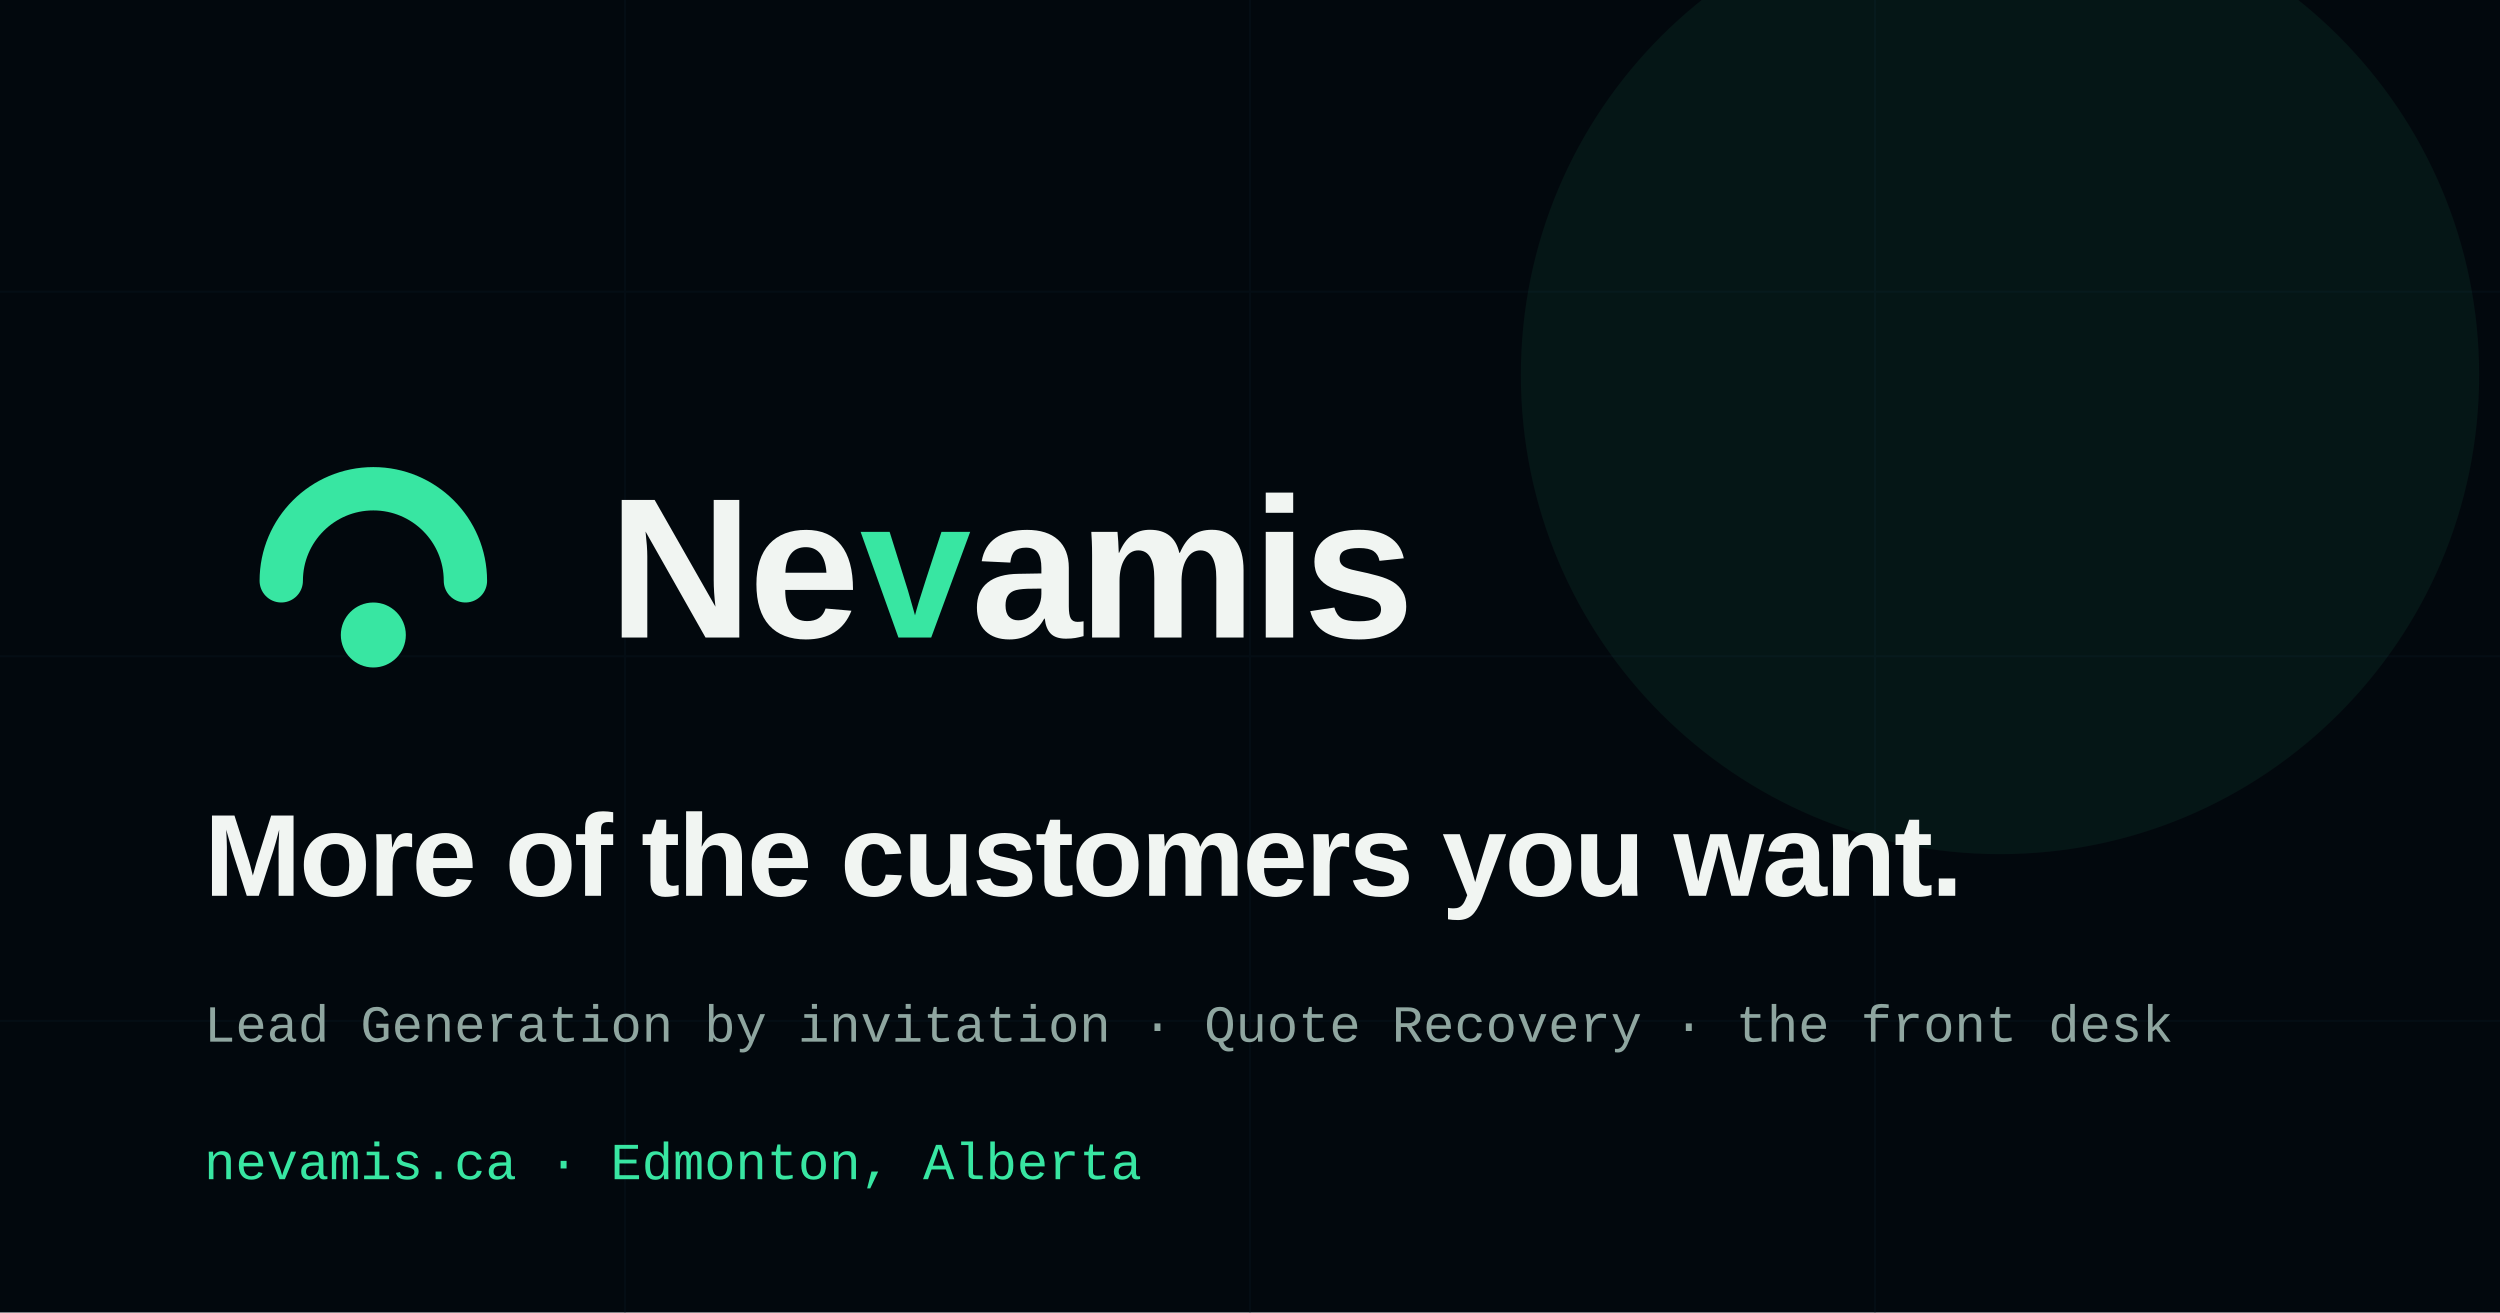
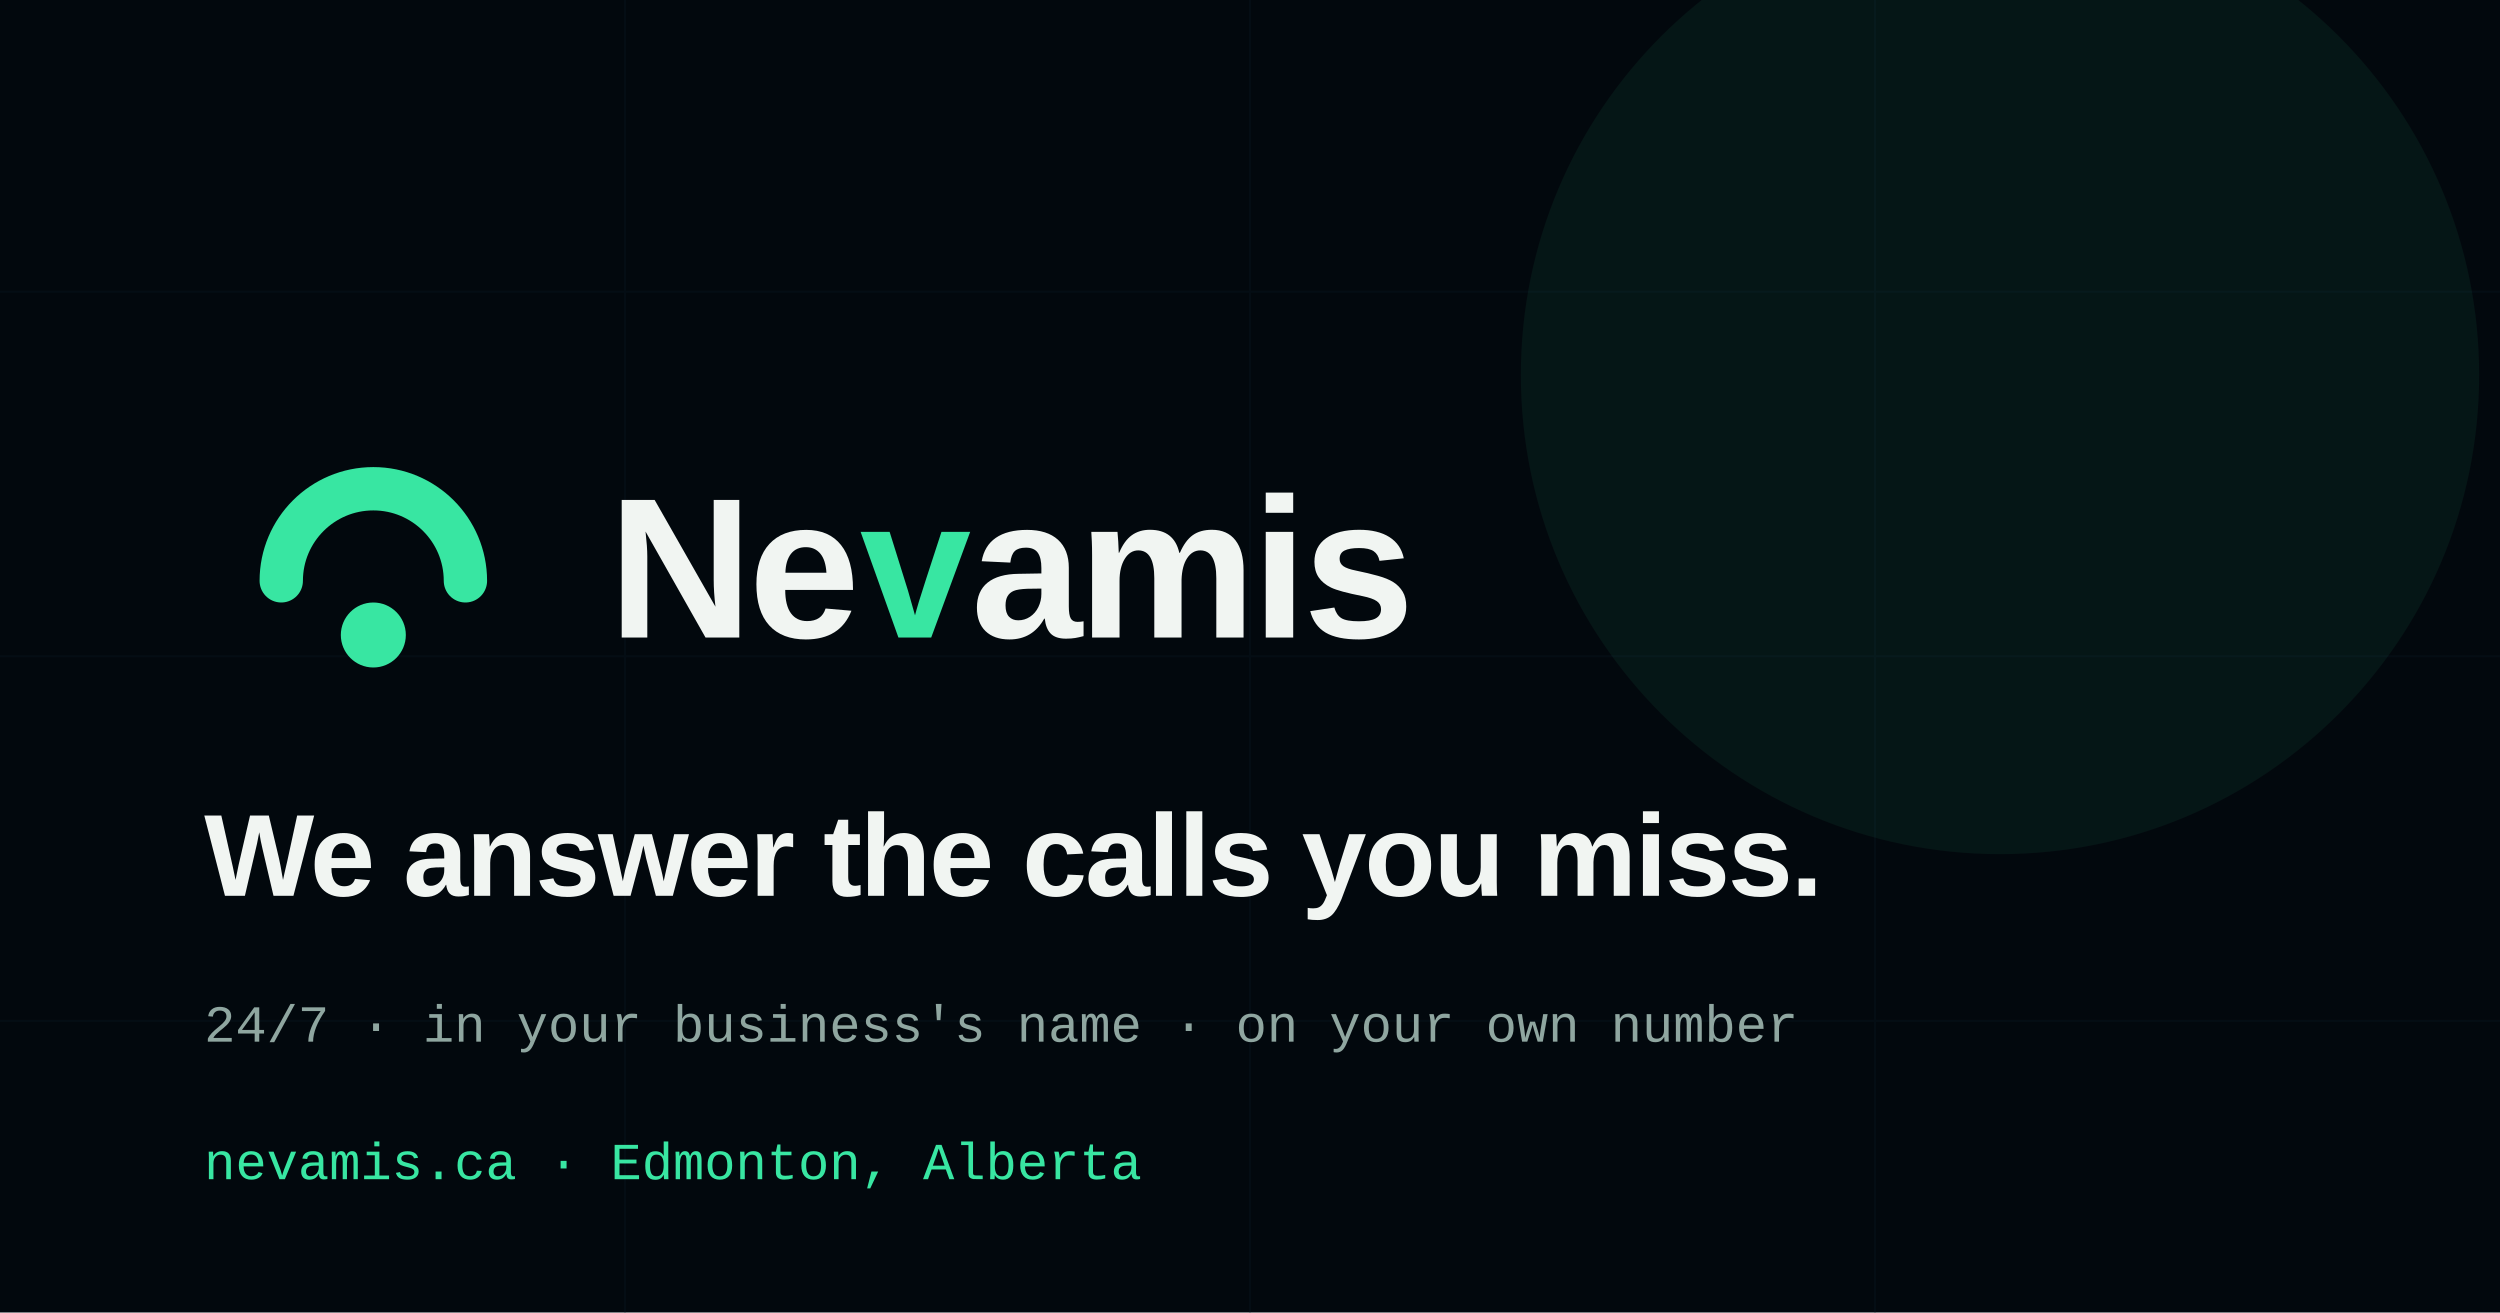
<svg xmlns="http://www.w3.org/2000/svg" width="1200" height="630" viewBox="0 0 1200 630">
  <rect width="1200" height="630" fill="#02080D" />
  <g opacity="0.35">
    <line x1="0" y1="140" x2="1200" y2="140" stroke="#0A1621" stroke-width="1" />
    <line x1="0" y1="315" x2="1200" y2="315" stroke="#0A1621" stroke-width="1" />
    <line x1="0" y1="490" x2="1200" y2="490" stroke="#0A1621" stroke-width="1" />
    <line x1="300" y1="0" x2="300" y2="630" stroke="#0A1621" stroke-width="1" />
    <line x1="600" y1="0" x2="600" y2="630" stroke="#0A1621" stroke-width="1" />
    <line x1="900" y1="0" x2="900" y2="630" stroke="#0A1621" stroke-width="1" />
  </g>
  <circle cx="960" cy="180" r="230" fill="#38E6A2" opacity="0.06" />
  <g transform="translate(96, 180) scale(2.6)">
    <path d="M 15 38 A 17 17 0 0 1 49 38" stroke="#38E6A2" stroke-width="8" stroke-linecap="round" fill="none" />
    <circle cx="32" cy="48" r="6" fill="#38E6A2" />
  </g>
  <text x="292" y="306" font-family="'Bricolage Grotesque', 'Atkinson Hyperlegible', Arial, sans-serif" font-weight="800" font-size="96" letter-spacing="-2" fill="#F1F5F2">Ne<tspan fill="#38E6A2">v</tspan>amis</text>
-   <text x="98" y="430" font-family="'Bricolage Grotesque', 'Atkinson Hyperlegible', Arial, sans-serif" font-weight="700" font-size="56" letter-spacing="-1" fill="#F1F5F2">More of the customers you want.</text>
-   <text x="98" y="500" font-family="'Spline Sans Mono', 'Courier New', monospace" font-size="25" fill="#8FA6A0">Lead Generation by invitation · Quote Recovery · the front desk</text>
+   <text x="98" y="430" font-family="'Bricolage Grotesque', 'Atkinson Hyperlegible', Arial, sans-serif" font-weight="700" font-size="56" letter-spacing="-1" fill="#F1F5F2">We answer the calls you miss.</text>
+   <text x="98" y="500" font-family="'Spline Sans Mono', 'Courier New', monospace" font-size="25" fill="#8FA6A0">24/7 · in your business's name · on your own number</text>
  <text x="98" y="566" font-family="'Spline Sans Mono', 'Courier New', monospace" font-size="25" fill="#38E6A2">nevamis.ca · Edmonton, Alberta</text>
</svg>
